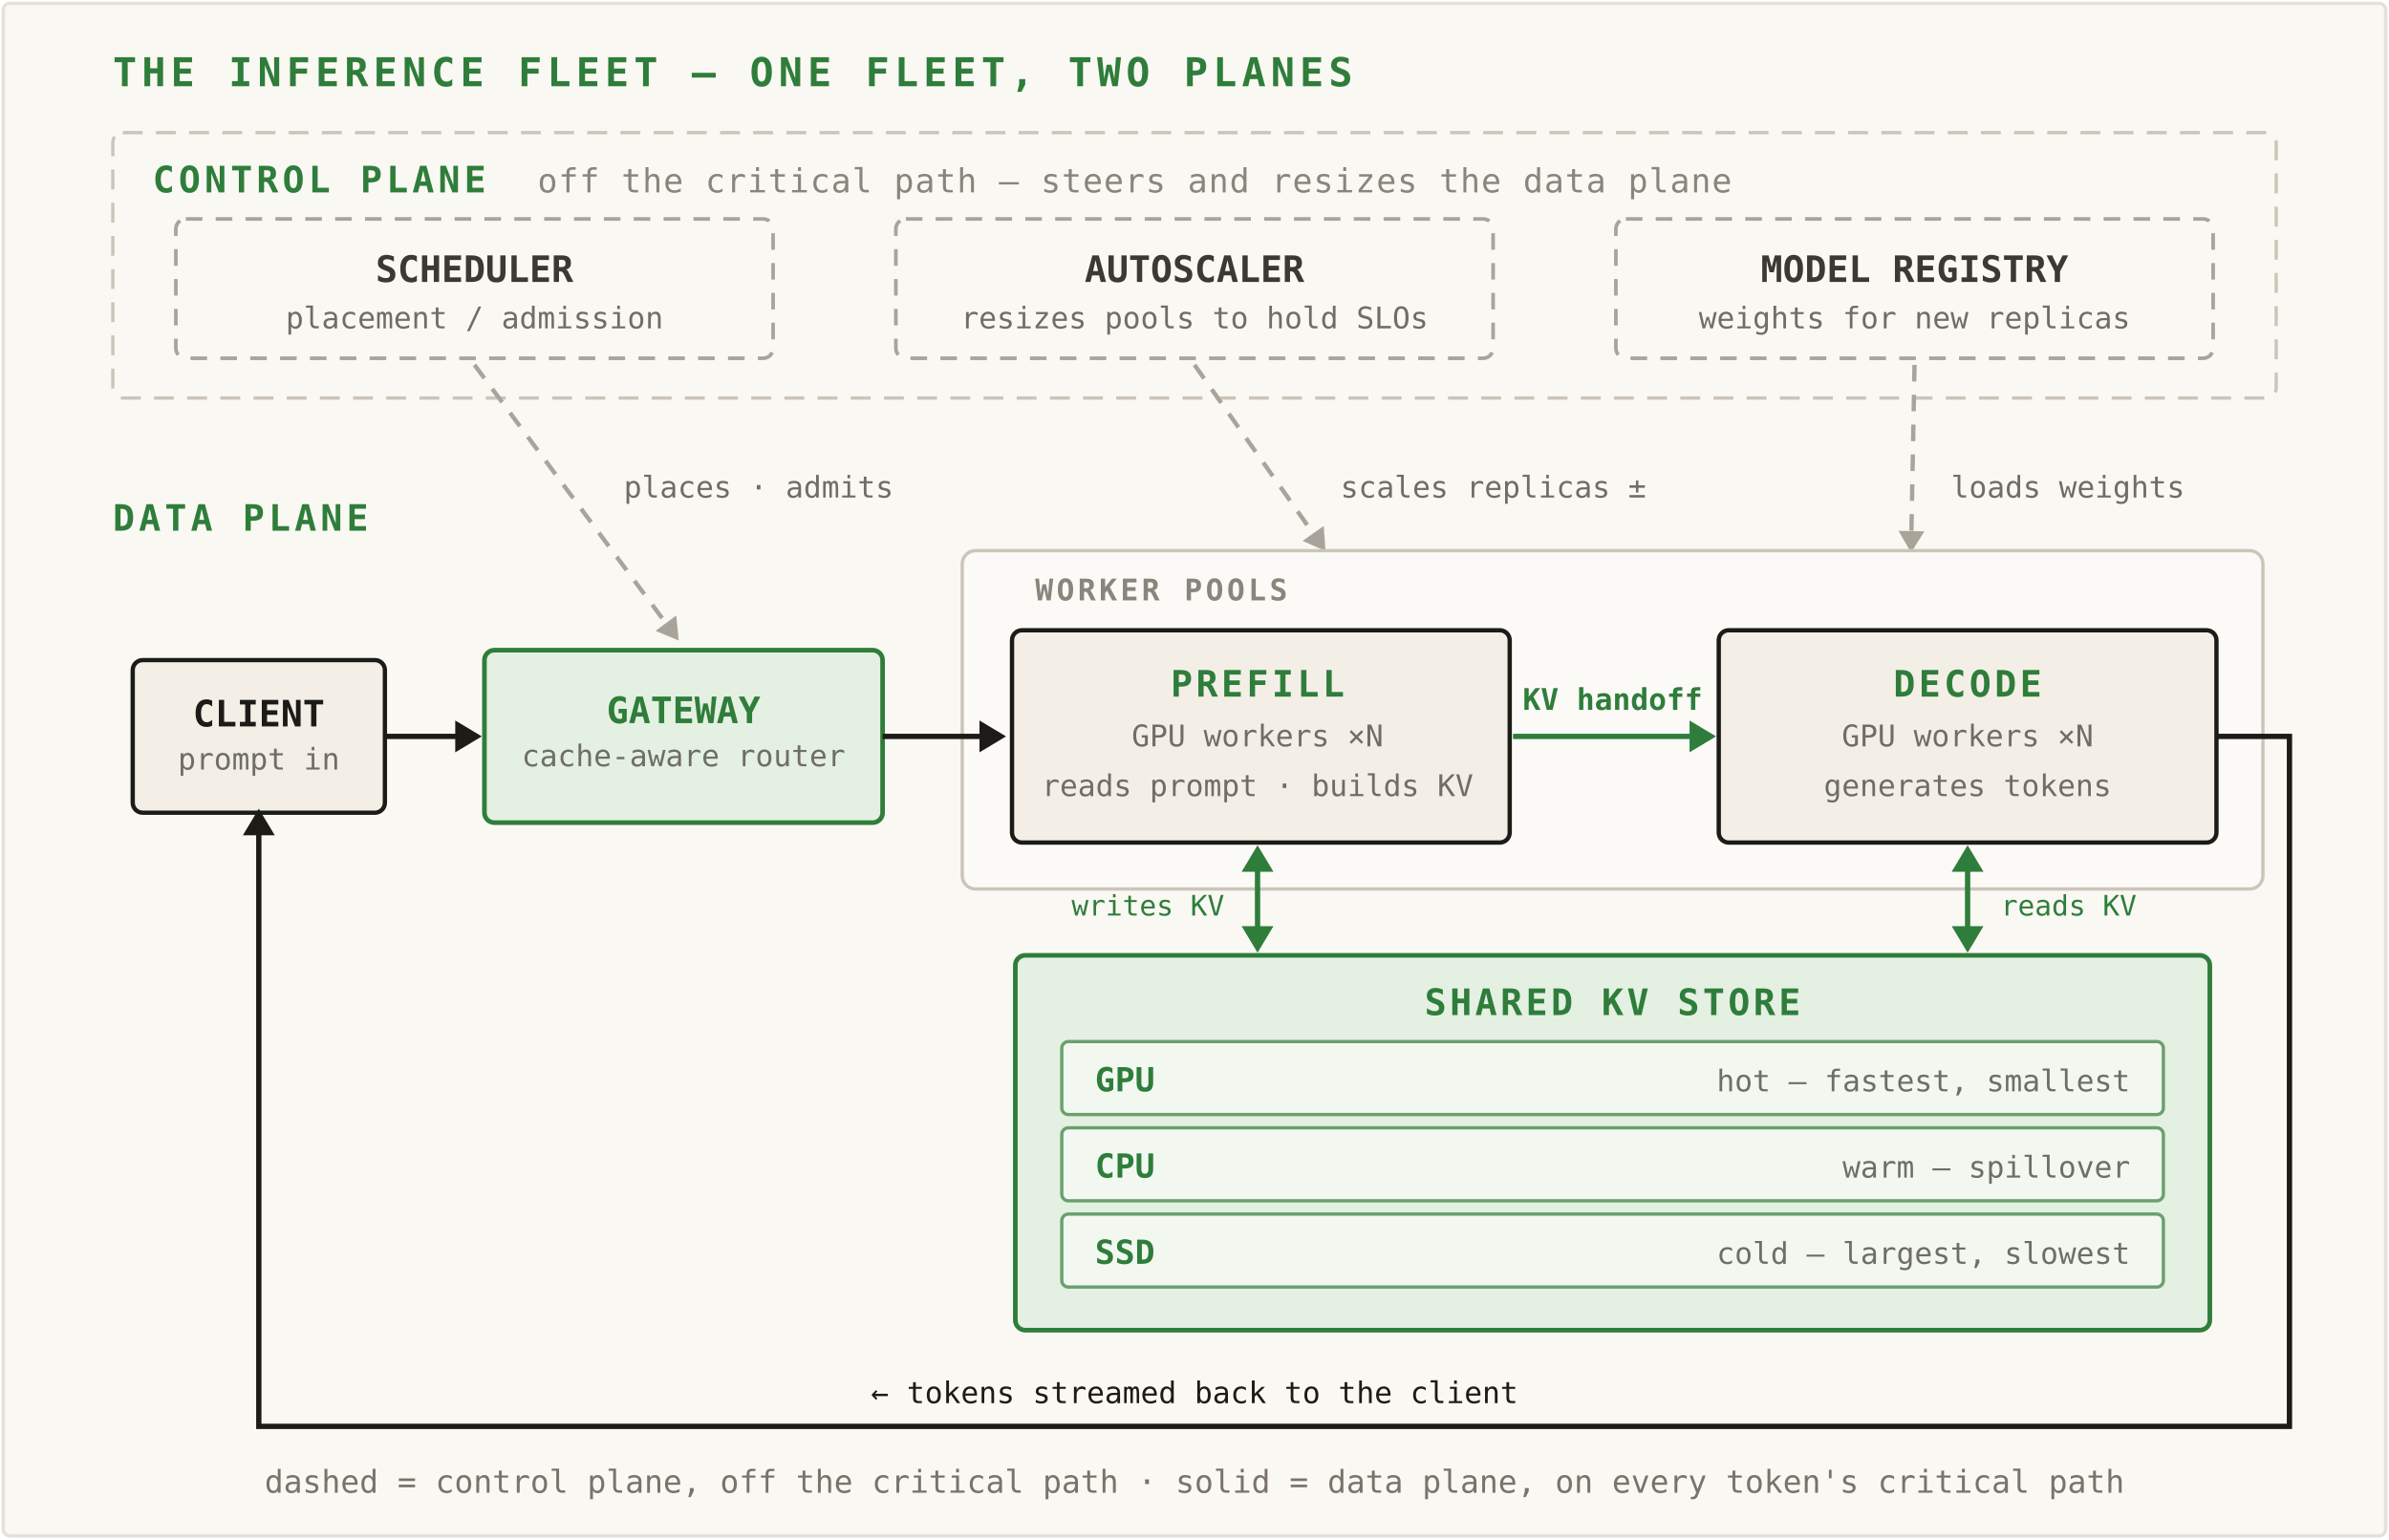
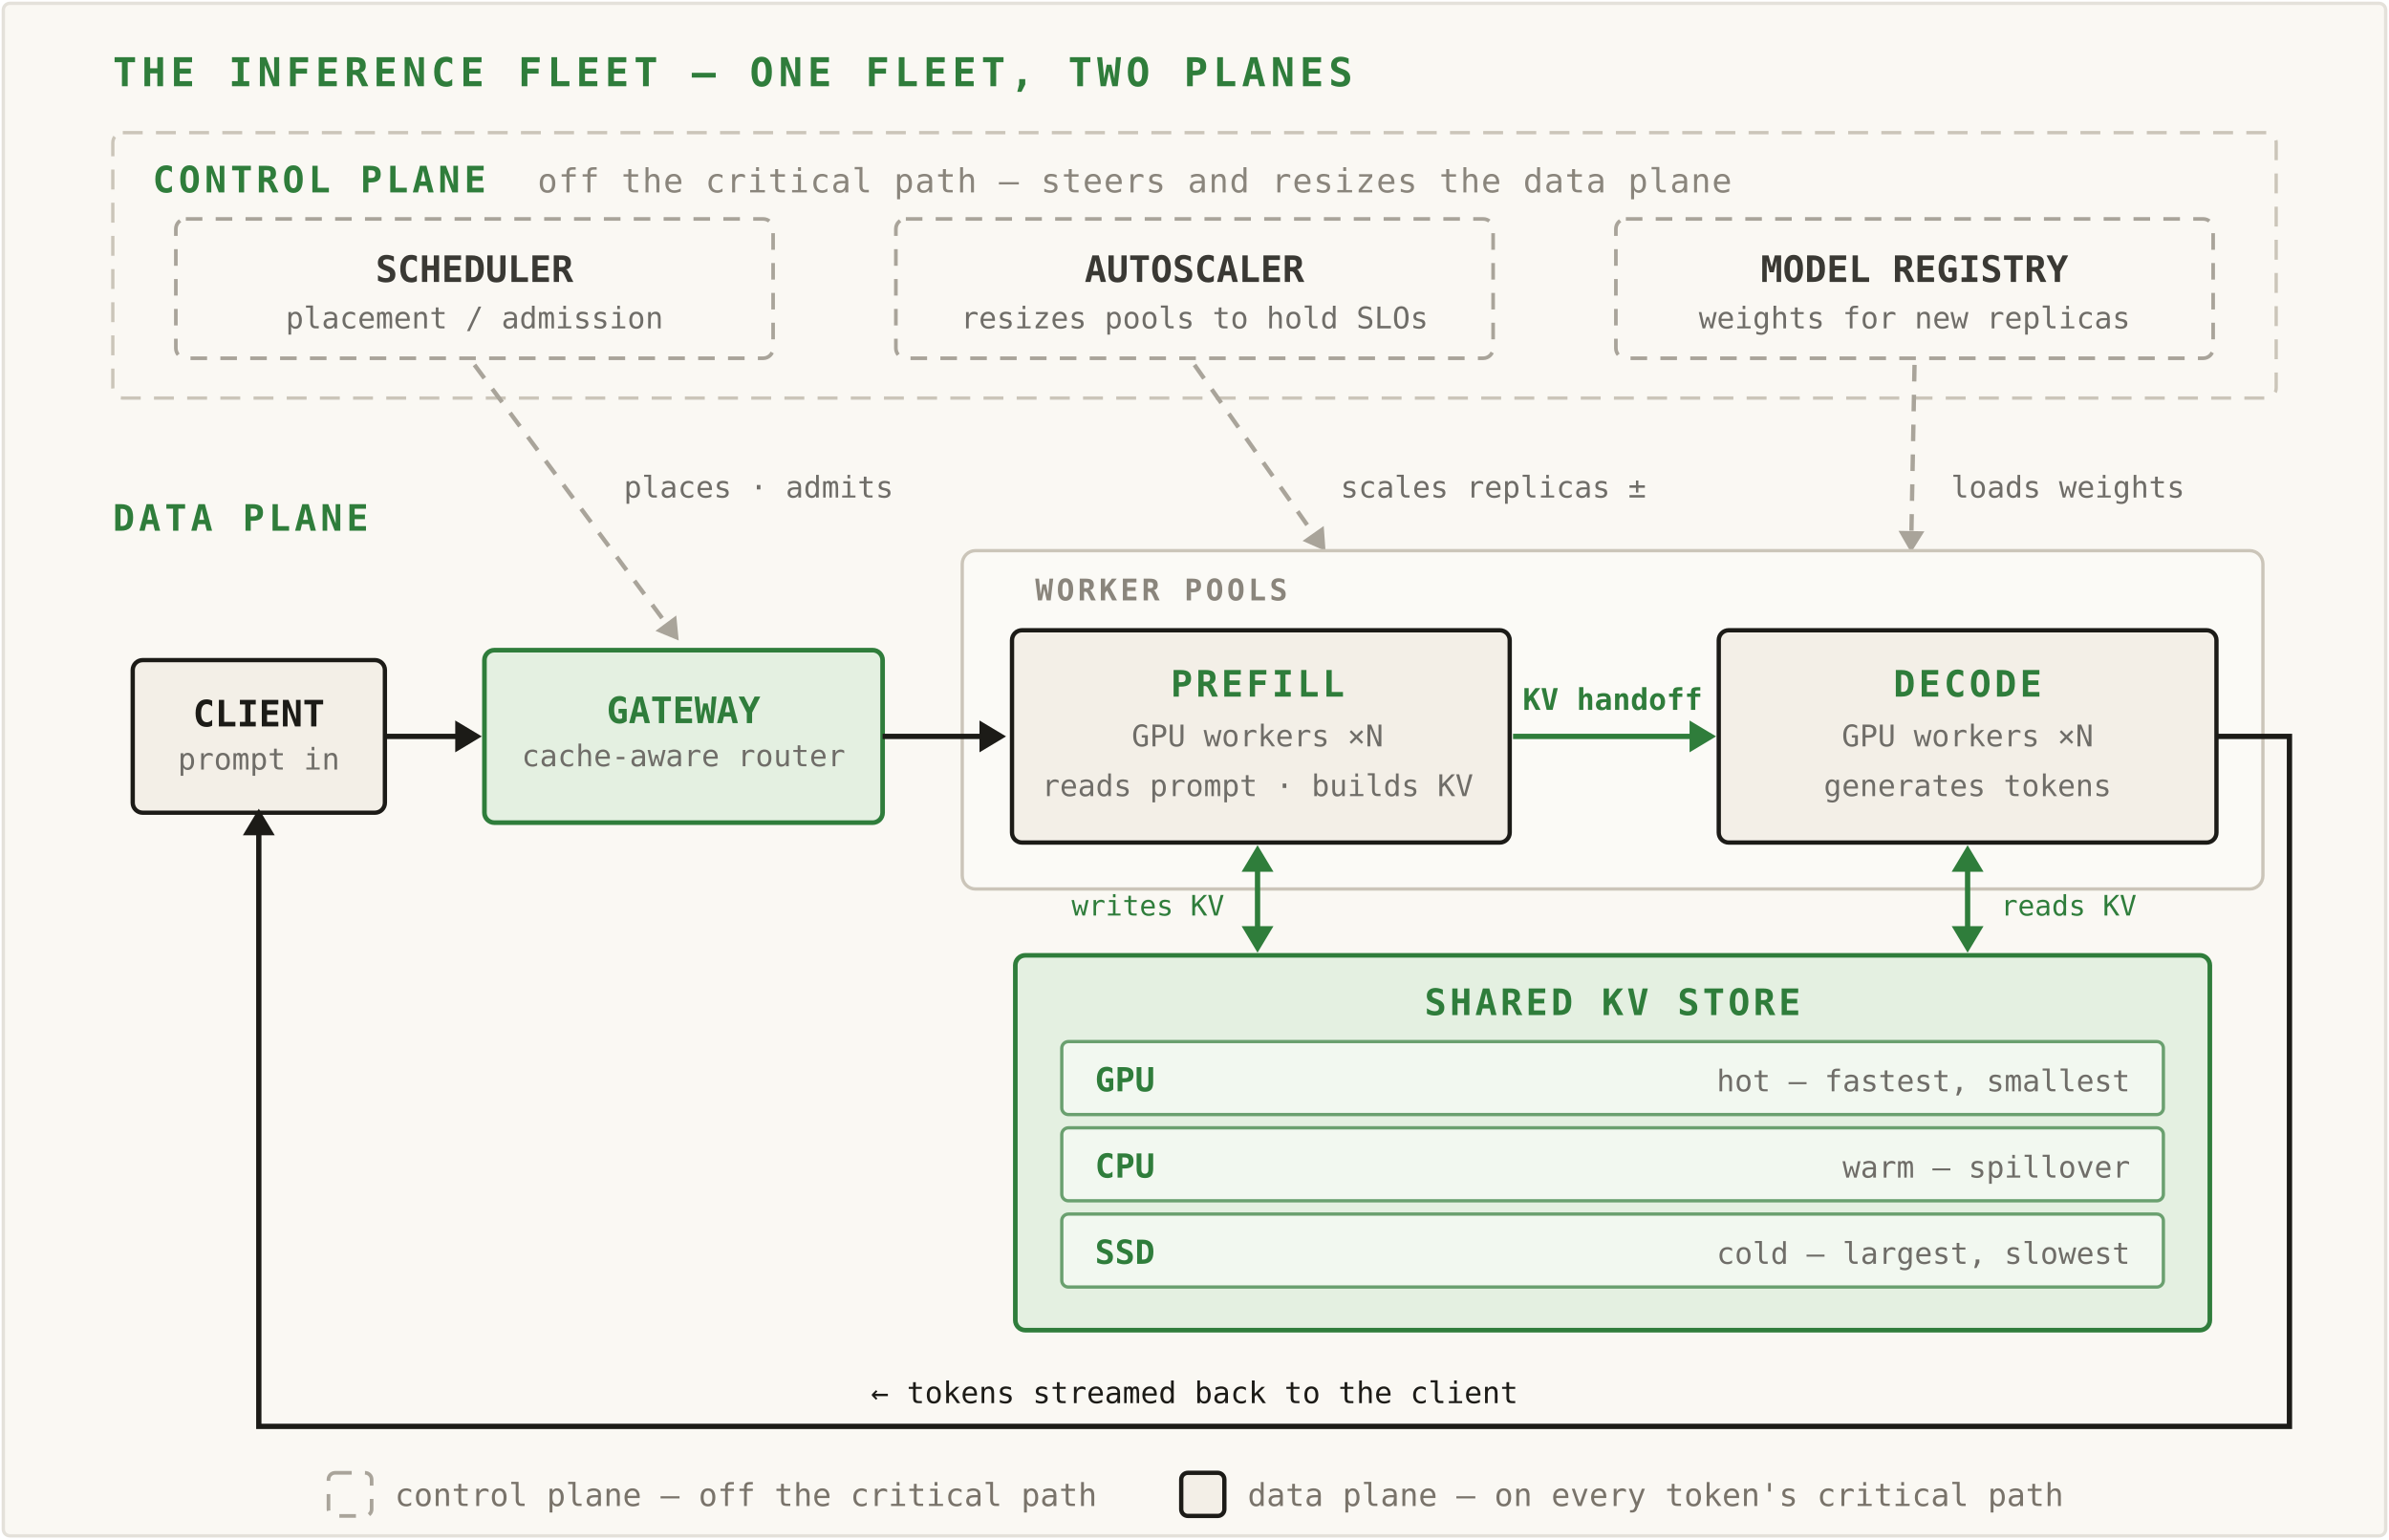
<svg xmlns="http://www.w3.org/2000/svg" viewBox="0 0 720 464" role="img" aria-label="Anatomy of one production LLM inference fleet, drawn as two planes on a balanced grid. Across the top, inside a full-width dashed band, is the CONTROL PLANE, off the critical path, with three evenly spaced dashed boxes — a scheduler (placement and admission), an autoscaler (resizes pools to hold SLOs), and a model registry (weights for new replicas) — each connected by a dashed arrow down to the part of the data plane it manages. Below, the DATA PLANE on every token's critical path, in solid boxes: a client sends a prompt into a green cache-aware gateway and router, which forwards it into the worker pools — a prefill pool of GPU workers that reads the prompt and builds the KV cache, which hands that KV across a green handoff arrow to a decode pool of GPU workers that generates tokens; the tokens then stream back along the bottom to the client. Below the pools sits a wide green shared KV store both pools read and write, drawn as three stacked tiers: GPU hot, CPU warm, SSD cold — fastest to largest, top to bottom. The scheduler wires to the gateway, and the autoscaler and registry wire to the worker pools. A footer gives the key: dashed is the control plane off the critical path, solid is the data plane on every token's critical path.">
  <style>
    .bg     { fill:#faf8f3; stroke:#e4e1da; }
    .ey     { font:600 12px 'JetBrains Mono',ui-monospace,monospace; letter-spacing:1.5px; fill:#2f7d3b; }
    .plane  { font:600 11px 'JetBrains Mono',ui-monospace,monospace; letter-spacing:1.2px; fill:#2f7d3b; }
    .planed { font:400 10px 'JetBrains Mono',ui-monospace,monospace; letter-spacing:.3px; fill:#8a857c; }
    .band   { fill:none; stroke:#cbc5b9; stroke-width:1; stroke-dasharray:6 4; }
    .cbox   { fill:#faf8f3; stroke:#a9a49a; stroke-width:1.1; stroke-dasharray:5 4; }
    .ctitle { font:600 11px 'JetBrains Mono',ui-monospace,monospace; fill:#3a3934; }
    .csub   { font:400 9px 'JetBrains Mono',ui-monospace,monospace; fill:#6f6d68; }
    .grp    { fill:#fbfaf6; stroke:#cbc5b9; stroke-width:1; }
    .gtag   { font:600 9px 'JetBrains Mono',ui-monospace,monospace; letter-spacing:1px; fill:#8a857c; }
    .node   { fill:#f3efe7; stroke:#1c1b17; stroke-width:1.3; }
    .gnode  { fill:#e4f0e1; stroke:#2f7d3b; stroke-width:1.4; }
    .ntitle { font:600 11px 'JetBrains Mono',ui-monospace,monospace; fill:#1c1b17; }
    .gttl   { font:600 11px 'JetBrains Mono',ui-monospace,monospace; fill:#2f7d3b; }
    .nsub   { font:400 9px 'JetBrains Mono',ui-monospace,monospace; fill:#6f6d68; }
    .store  { fill:#e4f0e1; stroke:#2f7d3b; stroke-width:1.4; }
    .slab   { fill:#f2f8f0; stroke:#6aa06f; stroke-width:1; }
    .slbl   { font:700 10px 'JetBrains Mono',ui-monospace,monospace; fill:#2f7d3b; }
    .ssub   { font:400 9px 'JetBrains Mono',ui-monospace,monospace; fill:#6f6d68; }
    .pttl   { font:600 11px 'JetBrains Mono',ui-monospace,monospace; letter-spacing:1px; fill:#2f7d3b; }
    .flow   { stroke:#1c1b17; stroke-width:1.6; fill:none; }
    .flowg  { stroke:#2f7d3b; stroke-width:1.6; fill:none; }
    .ctrl   { stroke:#a9a49a; stroke-width:1.3; fill:none; stroke-dasharray:5 4; }
    .alab   { font:400 9px 'JetBrains Mono',ui-monospace,monospace; fill:#1c1b17; }
    .alabg  { font:600 9px 'JetBrains Mono',ui-monospace,monospace; fill:#2f7d3b; }
    .alabk  { font:400 8.5px 'JetBrains Mono',ui-monospace,monospace; fill:#2f7d3b; }
    .clab   { font:400 9px 'JetBrains Mono',ui-monospace,monospace; fill:#6f6d68; }
    .note   { font:400 9.5px 'JetBrains Mono',ui-monospace,monospace; fill:#79736a; }
  </style>
  <defs>
    <marker id="ad" markerWidth="8" markerHeight="8" refX="6" refY="3" orient="auto-start-reverse">
      <path d="M3,0 L8,3 L3,6 Z" fill="#1c1b17" />
    </marker>
    <marker id="ag" markerWidth="8" markerHeight="8" refX="6" refY="3" orient="auto-start-reverse">
      <path d="M3,0 L8,3 L3,6 Z" fill="#2f7d3b" />
    </marker>
    <marker id="agr" markerWidth="8" markerHeight="8" refX="6" refY="3" orient="auto-start-reverse">
      <path d="M3,0 L8,3 L3,6 Z" fill="#a9a49a" />
    </marker>
  </defs>
  <rect class="bg" x="1" y="1" width="718" height="462" rx="2" />
  <text class="ey" x="34" y="26">THE INFERENCE FLEET — ONE FLEET, TWO PLANES</text>
  <rect class="band" x="34" y="40" width="652" height="80" rx="3" />
  <text class="plane" x="46" y="58">CONTROL PLANE</text>
  <text class="planed" x="162" y="58">off the critical path — steers and resizes the data plane</text>
  <rect class="cbox" x="53" y="66" width="180" height="42" rx="3" />
  <text class="ctitle" x="143" y="85" text-anchor="middle">SCHEDULER</text>
  <text class="csub" x="143" y="99" text-anchor="middle">placement / admission</text>
  <rect class="cbox" x="270" y="66" width="180" height="42" rx="3" />
  <text class="ctitle" x="360" y="85" text-anchor="middle">AUTOSCALER</text>
  <text class="csub" x="360" y="99" text-anchor="middle">resizes pools to hold SLOs</text>
  <rect class="cbox" x="487" y="66" width="180" height="42" rx="3" />
  <text class="ctitle" x="577" y="85" text-anchor="middle">MODEL REGISTRY</text>
  <text class="csub" x="577" y="99" text-anchor="middle">weights for new replicas</text>
  <path class="ctrl" d="M143,110 L203,191" marker-end="url(#agr)" />
  <text class="clab" x="188" y="150">places · admits</text>
  <path class="ctrl" d="M360,110 L398,164" marker-end="url(#agr)" />
  <text class="clab" x="404" y="150">scales replicas ±</text>
  <path class="ctrl" d="M577,110 L576,164" marker-end="url(#agr)" />
  <text class="clab" x="588" y="150">loads weights</text>
  <text class="plane" x="34" y="160">DATA PLANE</text>
  <rect class="node" x="40" y="199" width="76" height="46" rx="3" />
  <text class="ntitle" x="78" y="219" text-anchor="middle">CLIENT</text>
  <text class="nsub" x="78" y="232" text-anchor="middle">prompt in</text>
  <rect class="gnode" x="146" y="196" width="120" height="52" rx="3" />
  <text class="gttl" x="206" y="218" text-anchor="middle">GATEWAY</text>
  <text class="nsub" x="206" y="231" text-anchor="middle">cache-aware router</text>
  <rect class="grp" x="290" y="166" width="392" height="102" rx="4" />
  <text class="gtag" x="312" y="181">WORKER POOLS</text>
  <rect class="node" x="305" y="190" width="150" height="64" rx="3" />
  <text class="pttl" x="379" y="210" text-anchor="middle">PREFILL</text>
  <text class="nsub" x="379" y="225" text-anchor="middle">GPU workers ×N</text>
  <text class="nsub" x="379" y="240" text-anchor="middle">reads prompt · builds KV</text>
  <rect class="node" x="518" y="190" width="150" height="64" rx="3" />
  <text class="pttl" x="593" y="210" text-anchor="middle">DECODE</text>
  <text class="nsub" x="593" y="225" text-anchor="middle">GPU workers ×N</text>
  <text class="nsub" x="593" y="240" text-anchor="middle">generates tokens</text>
  <path class="flow" d="M116,222 L142,222" marker-end="url(#ad)" />
  <path class="flow" d="M266,222 L300,222" marker-end="url(#ad)" />
  <path class="flowg" d="M456,222 L514,222" marker-end="url(#ag)" />
  <text class="alabg" x="486" y="214" text-anchor="middle">KV handoff</text>
  <path class="flow" d="M668,222 L690,222 L690,430 L78,430 L78,247" marker-end="url(#ad)" />
  <text class="alab" x="360" y="423" text-anchor="middle">← tokens streamed back to the client</text>
  <path class="flowg" d="M379,258 L379,284" marker-start="url(#ag)" marker-end="url(#ag)" />
  <path class="flowg" d="M593,258 L593,284" marker-start="url(#ag)" marker-end="url(#ag)" />
  <text class="alabk" x="369" y="276" text-anchor="end">writes KV</text>
  <text class="alabk" x="603" y="276">reads KV</text>
  <rect class="store" x="306" y="288" width="360" height="113" rx="3" />
  <text class="pttl" x="486" y="306" text-anchor="middle">SHARED KV STORE</text>
  <rect class="slab" x="320" y="314" width="332" height="22" rx="2" />
  <text class="slbl" x="330" y="329">GPU</text>
  <text class="ssub" x="642" y="329" text-anchor="end">hot — fastest, smallest</text>
  <rect class="slab" x="320" y="340" width="332" height="22" rx="2" />
  <text class="slbl" x="330" y="355">CPU</text>
  <text class="ssub" x="642" y="355" text-anchor="end">warm — spillover</text>
  <rect class="slab" x="320" y="366" width="332" height="22" rx="2" />
  <text class="slbl" x="330" y="381">SSD</text>
  <text class="ssub" x="642" y="381" text-anchor="end">cold — largest, slowest</text>
-   <text class="note" x="360" y="450" text-anchor="middle">dashed = control plane, off the critical path   ·   solid = data plane, on every token's critical path</text>
+   <rect class="cbox" x="99" y="444" width="13" height="13" rx="2" />
+   <text class="note" x="119" y="454">control plane — off the critical path</text>
+   <rect class="node" x="356" y="444" width="13" height="13" rx="2" />
+   <text class="note" x="376" y="454">data plane — on every token's critical path</text>
</svg>
